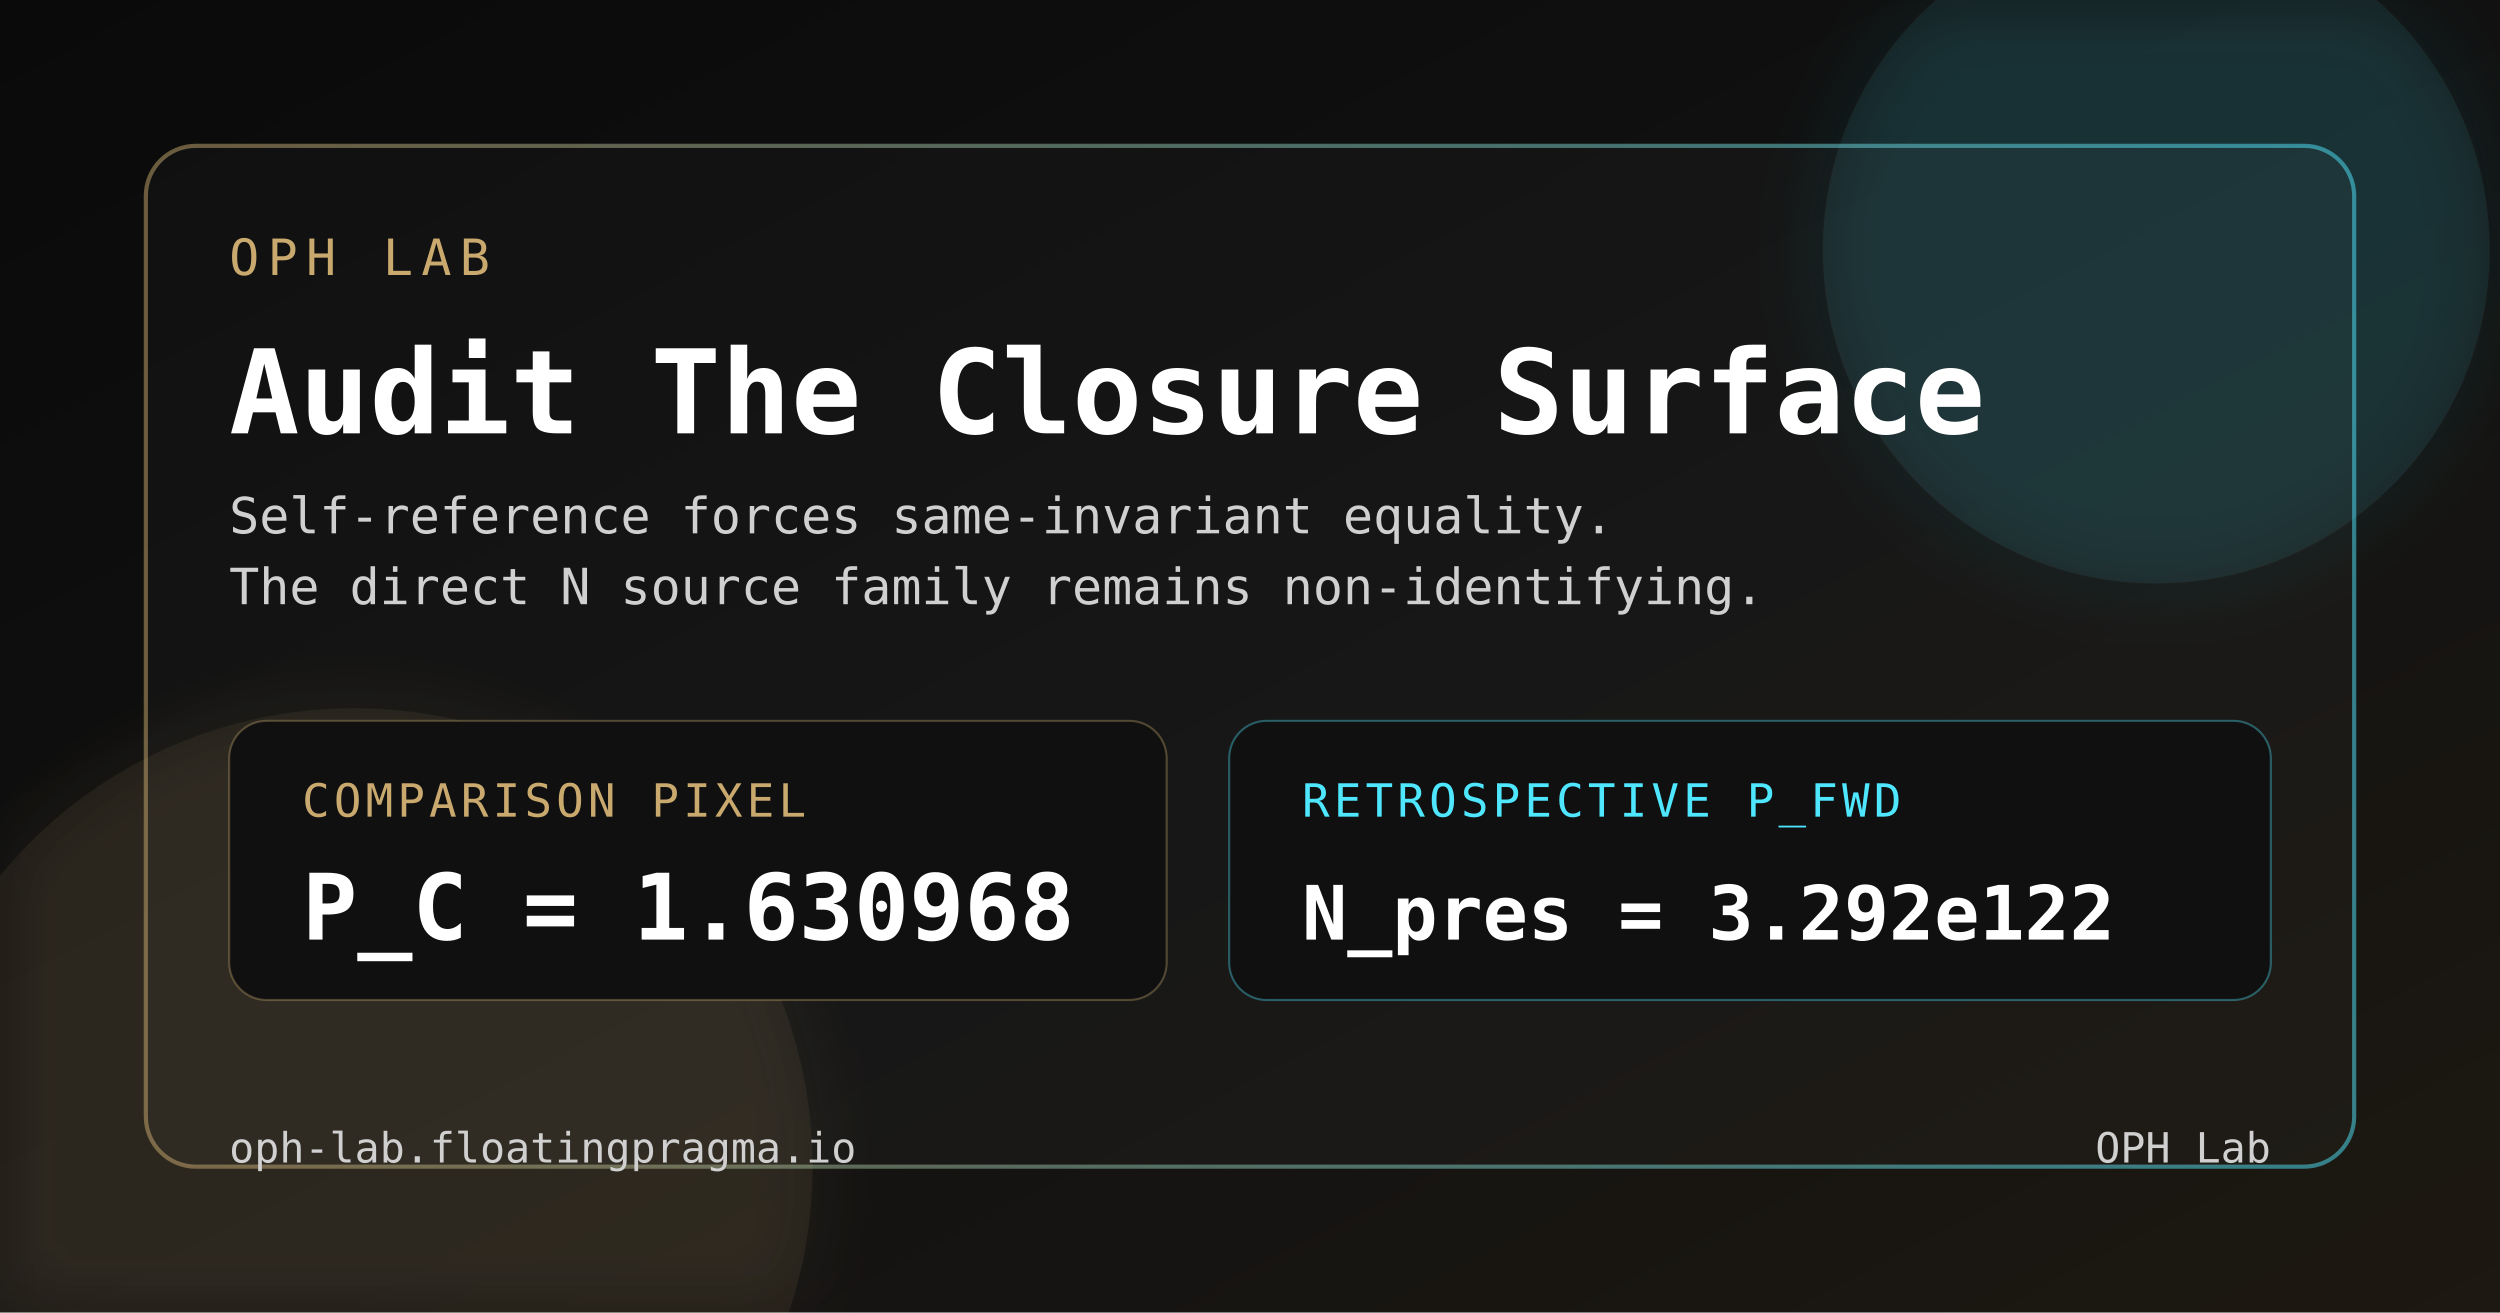
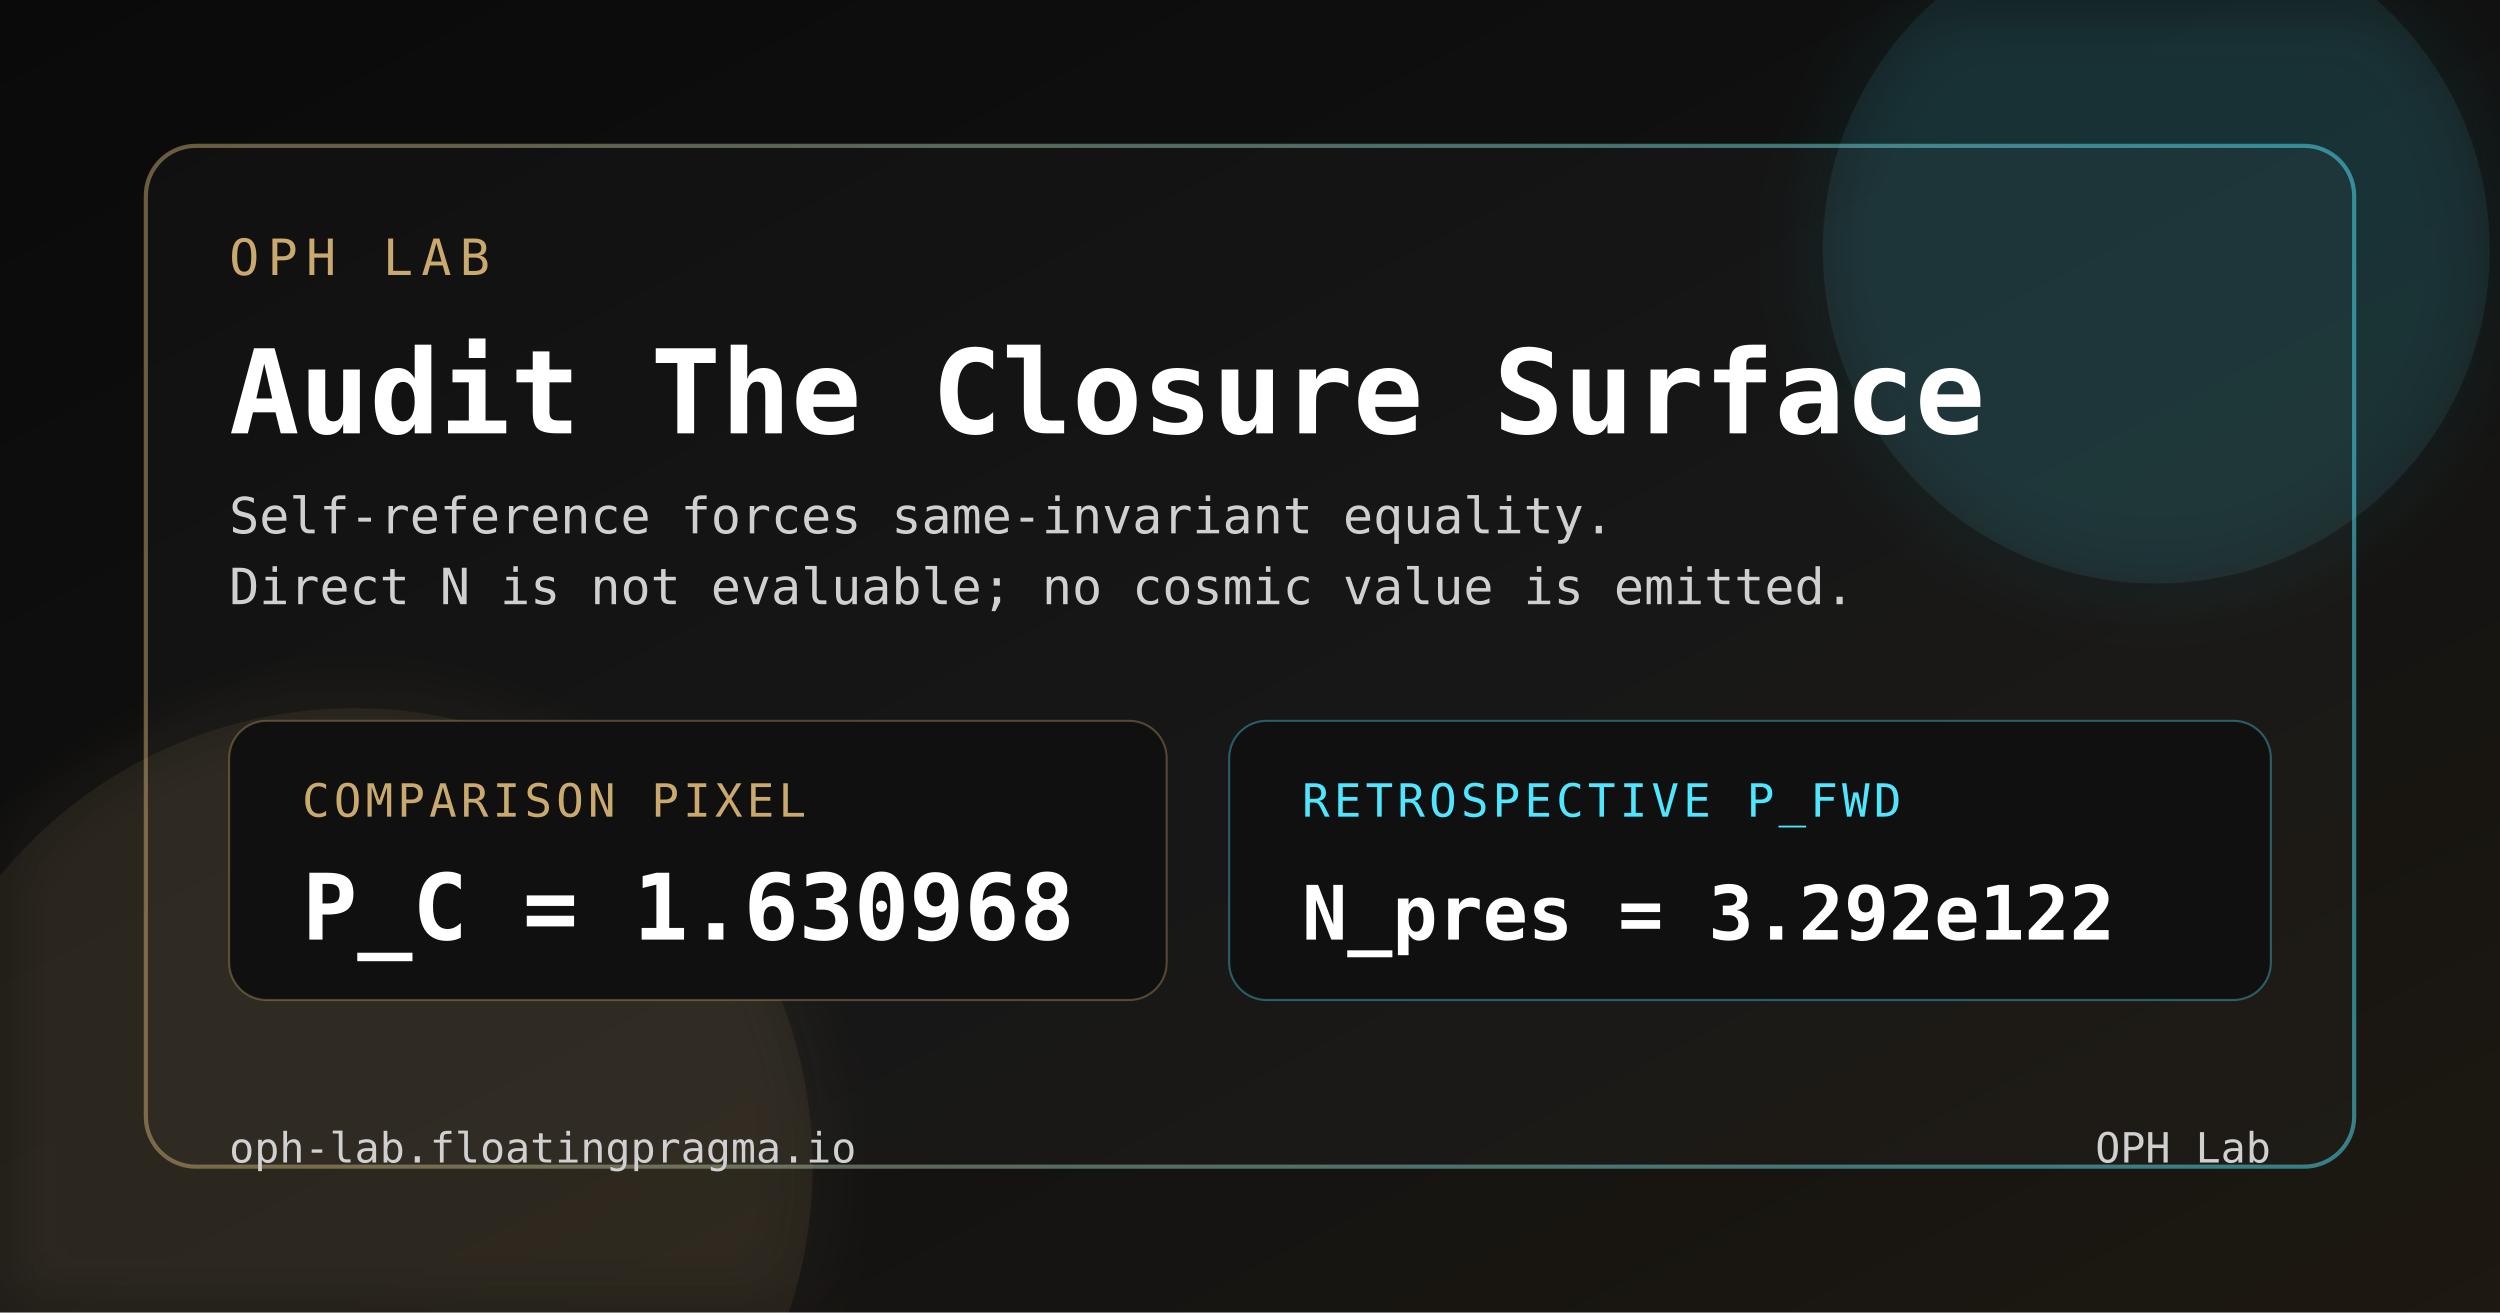
<svg xmlns="http://www.w3.org/2000/svg" width="1200" height="630" viewBox="0 0 1200 630" role="img" aria-labelledby="title desc">
  <defs>
    <linearGradient id="bg" x1="0" y1="0" x2="1" y2="1">
      <stop offset="0%" stop-color="#0a0a0a" />
      <stop offset="55%" stop-color="#121212" />
      <stop offset="100%" stop-color="#1d1811" />
    </linearGradient>
    <linearGradient id="accent" x1="0" y1="0" x2="1" y2="0">
      <stop offset="0%" stop-color="#c9a96e" />
      <stop offset="100%" stop-color="#4ee7ff" />
    </linearGradient>
    <filter id="softGlow" x="-20%" y="-20%" width="140%" height="140%">
      <feGaussianBlur stdDeviation="18" result="blur" />
      <feMerge>
        <feMergeNode in="blur" />
        <feMergeNode in="SourceGraphic" />
      </feMerge>
    </filter>
  </defs>
  <rect width="1200" height="630" fill="url(#bg)" />
  <circle cx="1035" cy="120" r="160" fill="#4ee7ff" fill-opacity="0.08" filter="url(#softGlow)" />
  <circle cx="170" cy="560" r="220" fill="#c9a96e" fill-opacity="0.08" filter="url(#softGlow)" />
  <rect x="70" y="70" width="1060" height="490" rx="24" fill="none" stroke="url(#accent)" stroke-width="2" stroke-opacity="0.5" />
  <rect x="70" y="70" width="1060" height="490" rx="24" fill="#ffffff" fill-opacity="0.02" />
  <text x="110" y="132" fill="#c9a96e" font-family="JetBrains Mono, SFMono-Regular, Menlo, Consolas, monospace" font-size="24" letter-spacing="4">
    OPH LAB
  </text>
  <text x="110" y="208" fill="#ffffff" font-family="JetBrains Mono, SFMono-Regular, Menlo, Consolas, monospace" font-size="56" font-weight="700">
    Audit The Closure Surface
  </text>
  <text x="110" y="256" fill="#d0d0d0" font-family="JetBrains Mono, SFMono-Regular, Menlo, Consolas, monospace" font-size="24">
    <tspan x="110" dy="0">Self-reference forces same-invariant equality.</tspan>
-     <tspan x="110" dy="34">The direct N source family remains non-identifying.</tspan>
+     <tspan x="110" dy="34">Direct N is not evaluable; no cosmic value is emitted.</tspan>
  </text>
  <rect x="110" y="346" width="450" height="134" rx="18" fill="#101010" stroke="#c9a96e" stroke-opacity="0.35" />
  <rect x="590" y="346" width="500" height="134" rx="18" fill="#101010" stroke="#4ee7ff" stroke-opacity="0.35" />
  <text x="145" y="392" fill="#c9a96e" font-family="JetBrains Mono, SFMono-Regular, Menlo, Consolas, monospace" font-size="22" letter-spacing="2">
    COMPARISON PIXEL
  </text>
  <text x="145" y="451" fill="#ffffff" font-family="JetBrains Mono, SFMono-Regular, Menlo, Consolas, monospace" font-size="44" font-weight="700">
    P_C = 1.630968
  </text>
  <text x="625" y="392" fill="#4ee7ff" font-family="JetBrains Mono, SFMono-Regular, Menlo, Consolas, monospace" font-size="22" letter-spacing="2">
    RETROSPECTIVE P_FWD
  </text>
  <text x="625" y="451" fill="#ffffff" font-family="JetBrains Mono, SFMono-Regular, Menlo, Consolas, monospace" font-size="36" font-weight="700">
    N_pres = 3.292e122
  </text>
  <line x1="110" y1="520" x2="1090" y2="520" stroke="url(#accent)" stroke-opacity="0.4" />
  <text x="110" y="558" fill="#d0d0d0" font-family="JetBrains Mono, SFMono-Regular, Menlo, Consolas, monospace" font-size="20">
    oph-lab.floatingpragma.io
  </text>
  <text x="1090" y="558" text-anchor="end" fill="#d0d0d0" font-family="JetBrains Mono, SFMono-Regular, Menlo, Consolas, monospace" font-size="20">
    OPH Lab
  </text>
</svg>
